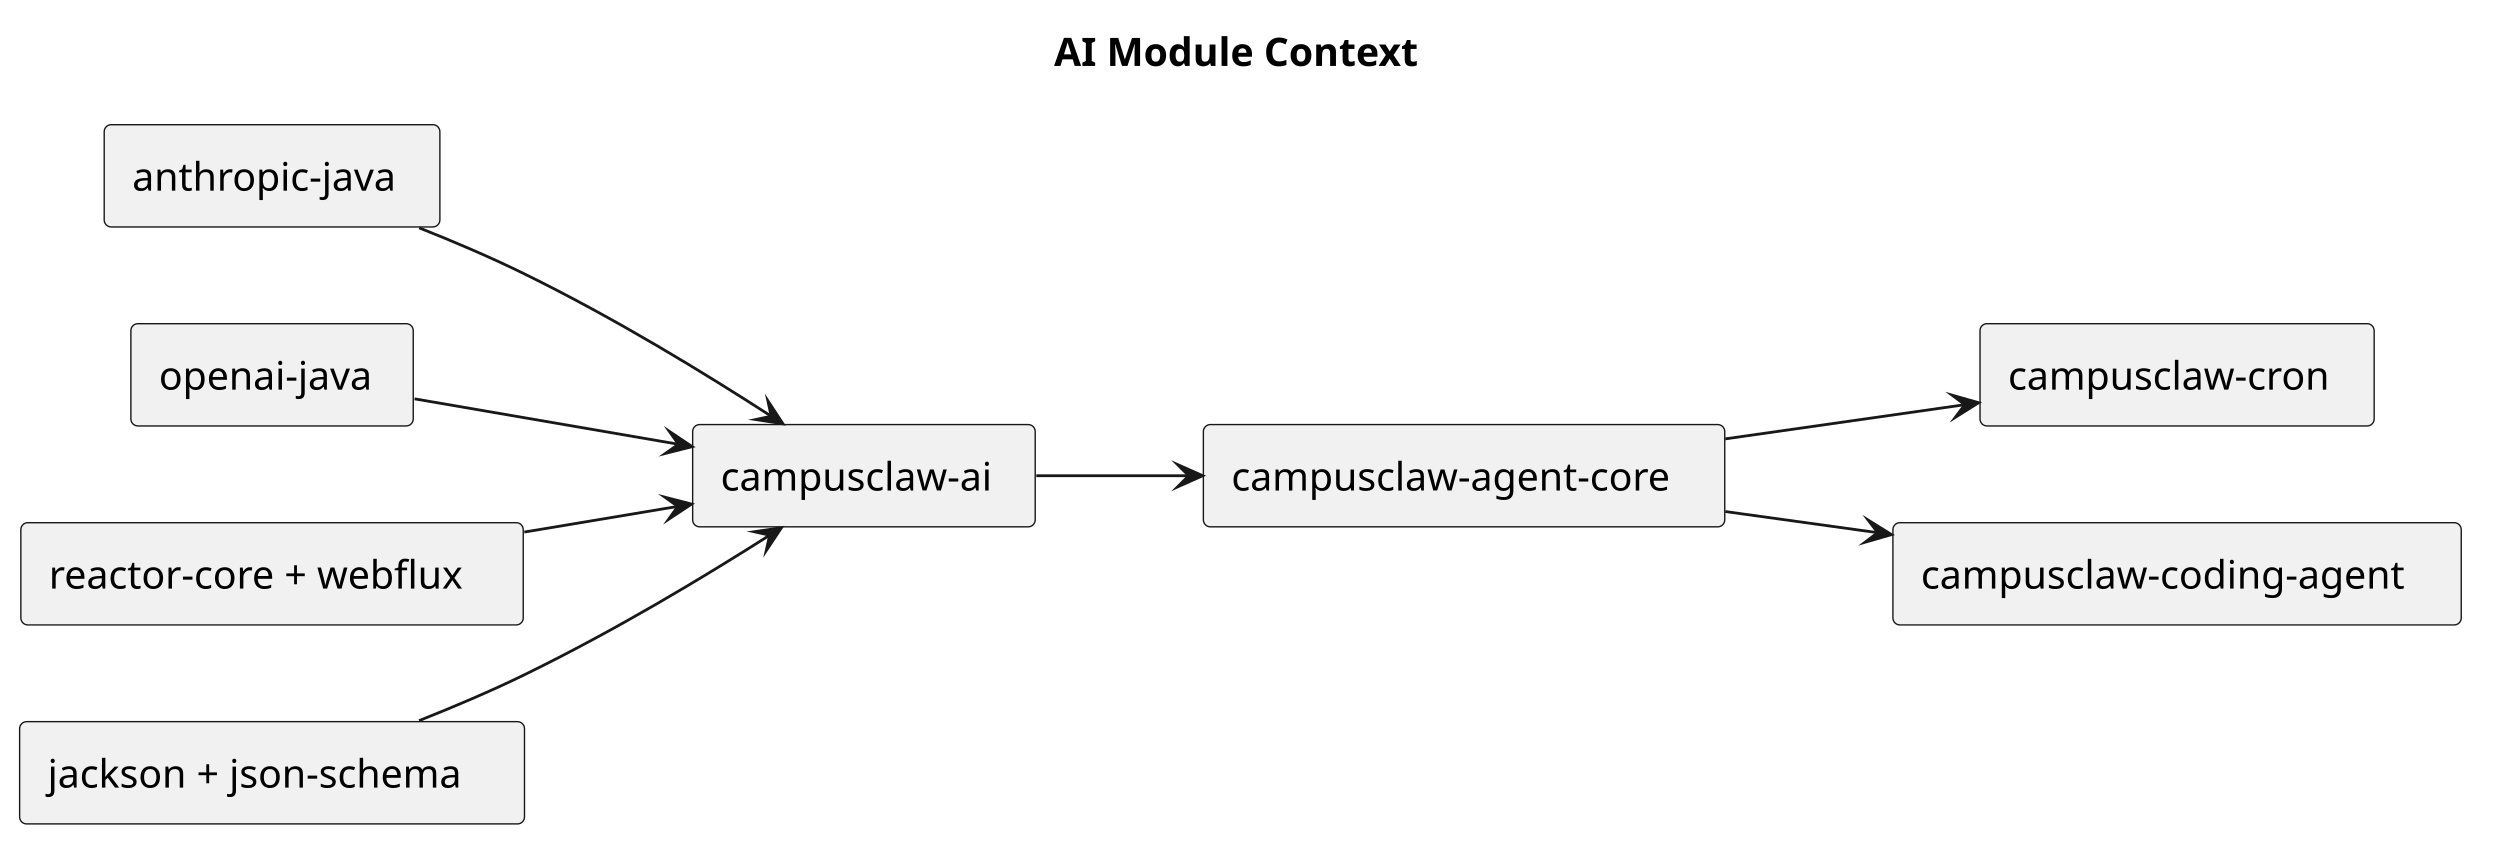
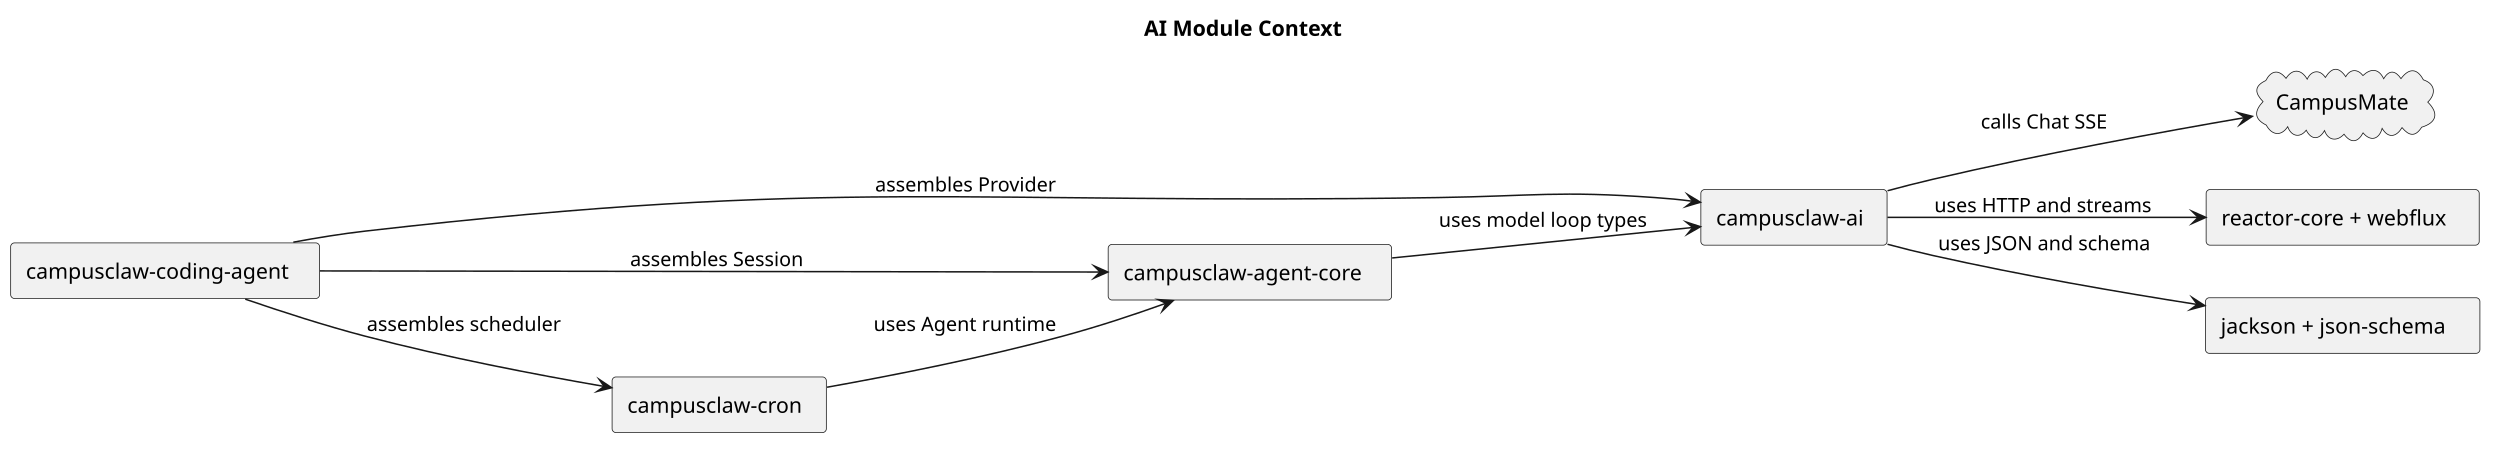
- <svg xmlns="http://www.w3.org/2000/svg" contentStyleType="text/css" data-diagram-type="DESCRIPTION" height="307px" preserveAspectRatio="none" style="width:892px;height:307px;background:#FFFFFF;" version="1.1" viewBox="0 0 892 307" width="892px" zoomAndPan="magnify">
+ <svg xmlns="http://www.w3.org/2000/svg" contentStyleType="text/css" data-diagram-type="DESCRIPTION" height="297px" preserveAspectRatio="none" style="width:1641px;height:297px;background:#FFFFFF;" version="1.1" viewBox="0 0 1641 297" width="1641px" zoomAndPan="magnify">
  <defs />
  <g>
    <g class="title" data-source-line="1">
-       <text fill="#000000" font-family="sans-serif" font-size="14" font-weight="700" lengthAdjust="spacing" textLength="132.986" x="376.091" y="23.535">AI Module Context</text>
+       <text fill="#000000" font-family="sans-serif" font-size="14" font-weight="700" lengthAdjust="spacing" textLength="132.986" x="750.911" y="23.535">AI Module Context</text>
    </g>
-     <g class="entity" data-qualified-name="ai" data-source-line="9" id="ent0001">
-       <rect fill="#F1F1F1" height="36.488" rx="2.5" ry="2.5" style="stroke:#181818;stroke-width:0.5;" width="122.225" x="247.14" y="151.488" />
-       <text fill="#000000" font-family="sans-serif" font-size="14" lengthAdjust="spacing" textLength="102.225" x="257.14" y="175.023">campusclaw-ai</text>
+     <g class="entity" data-qualified-name="CampusMate" data-source-line="11" id="ent0001">
+       <path d="M1487.268,52.872 C1490.747,46.224 1495.688,45.306 1500.541,51.446 C1504.868,44.767 1510.622,45.378 1514.439,51.98 C1517.087,46.205 1522.625,45.271 1526.369,50.826 C1530.614,44.08 1535.003,43.488 1539.739,50.344 C1542.667,45.197 1547.469,45.111 1551.044,49.582 C1556.157,44.78 1561.347,44.79 1564.654,51.683 C1568.243,45.584 1572.352,46.237 1576.01,51.614 C1581.067,44.837 1586.401,44.354 1590.685,52.38 C1598.625,55.045 1599.138,61.694 1593.581,67.027 C1600.958,74.216 1599.525,80.505 1589.588,83.497 C1585.322,90.207 1581.221,89.172 1576.695,83.774 C1573.036,89.806 1567.786,91.217 1563.63,84.274 C1561.705,91.404 1556.16,93.238 1551.128,87.23 C1547.572,93.76 1543.038,94.124 1538.616,88.092 C1534.052,93.021 1528.219,92.395 1525.812,85.714 C1522.25,92.011 1517.1,91.919 1513.808,85.46 C1509.493,91.06 1503.761,89.253 1501.653,83.163 C1497.166,89.954 1491.073,88.596 1487.574,82.115 C1479.256,77.96 1479.798,72.756 1485.464,66.689 C1480.132,61.215 1479.329,56.613 1487.268,52.872" fill="#F1F1F1" style="stroke:#181818;stroke-width:0.5;" />
+       <text fill="#000000" font-family="sans-serif" font-size="14" lengthAdjust="spacing" textLength="87.951" x="1493.76" y="71.977">CampusMate</text>
    </g>
-     <g class="entity" data-qualified-name="core" data-source-line="10" id="ent0002">
-       <rect fill="#F1F1F1" height="36.488" rx="2.5" ry="2.5" style="stroke:#181818;stroke-width:0.5;" width="186.031" x="429.36" y="151.488" />
-       <text fill="#000000" font-family="sans-serif" font-size="14" lengthAdjust="spacing" textLength="166.031" x="439.36" y="175.023">campusclaw-agent-core</text>
+     <g class="entity" data-qualified-name="ai" data-source-line="12" id="ent0002">
+       <rect fill="#F1F1F1" height="36.488" rx="2.5" ry="2.5" style="stroke:#181818;stroke-width:0.5;" width="122.225" x="1116.44" y="124.442" />
+       <text fill="#000000" font-family="sans-serif" font-size="14" lengthAdjust="spacing" textLength="102.225" x="1126.44" y="147.977">campusclaw-ai</text>
    </g>
-     <g class="entity" data-qualified-name="cron" data-source-line="11" id="ent0003">
-       <rect fill="#F1F1F1" height="36.488" rx="2.5" ry="2.5" style="stroke:#181818;stroke-width:0.5;" width="140.634" x="706.47" y="115.488" />
-       <text fill="#000000" font-family="sans-serif" font-size="14" lengthAdjust="spacing" textLength="120.634" x="716.47" y="139.023">campusclaw-cron</text>
+     <g class="entity" data-qualified-name="core" data-source-line="13" id="ent0003">
+       <rect fill="#F1F1F1" height="36.488" rx="2.5" ry="2.5" style="stroke:#181818;stroke-width:0.5;" width="186.031" x="727.41" y="160.442" />
+       <text fill="#000000" font-family="sans-serif" font-size="14" lengthAdjust="spacing" textLength="166.031" x="737.41" y="183.977">campusclaw-agent-core</text>
    </g>
-     <g class="entity" data-qualified-name="cli" data-source-line="12" id="ent0004">
-       <rect fill="#F1F1F1" height="36.488" rx="2.5" ry="2.5" style="stroke:#181818;stroke-width:0.5;" width="202.779" x="675.39" y="186.488" />
-       <text fill="#000000" font-family="sans-serif" font-size="14" lengthAdjust="spacing" textLength="182.779" x="685.39" y="210.023">campusclaw-coding-agent</text>
+     <g class="entity" data-qualified-name="cron" data-source-line="14" id="ent0004">
+       <rect fill="#F1F1F1" height="36.488" rx="2.5" ry="2.5" style="stroke:#181818;stroke-width:0.5;" width="140.634" x="401.78" y="247.442" />
+       <text fill="#000000" font-family="sans-serif" font-size="14" lengthAdjust="spacing" textLength="120.634" x="411.78" y="270.977">campusclaw-cron</text>
    </g>
-     <g class="entity" data-qualified-name="anthropic" data-source-line="13" id="ent0005">
-       <rect fill="#F1F1F1" height="36.488" rx="2.5" ry="2.5" style="stroke:#181818;stroke-width:0.5;" width="119.77" x="37.18" y="44.488" />
-       <text fill="#000000" font-family="sans-serif" font-size="14" lengthAdjust="spacing" textLength="99.77" x="47.18" y="68.023">anthropic-java</text>
+     <g class="entity" data-qualified-name="service" data-source-line="15" id="ent0005">
+       <rect fill="#F1F1F1" height="36.488" rx="2.5" ry="2.5" style="stroke:#181818;stroke-width:0.5;" width="202.779" x="7" y="159.442" />
+       <text fill="#000000" font-family="sans-serif" font-size="14" lengthAdjust="spacing" textLength="182.779" x="17" y="182.977">campusclaw-coding-agent</text>
    </g>
-     <g class="entity" data-qualified-name="openai" data-source-line="14" id="ent0006">
-       <rect fill="#F1F1F1" height="36.488" rx="2.5" ry="2.5" style="stroke:#181818;stroke-width:0.5;" width="100.746" x="46.7" y="115.488" />
-       <text fill="#000000" font-family="sans-serif" font-size="14" lengthAdjust="spacing" textLength="80.746" x="56.7" y="139.023">openai-java</text>
+     <g class="entity" data-qualified-name="reactor" data-source-line="16" id="ent0006">
+       <rect fill="#F1F1F1" height="36.488" rx="2.5" ry="2.5" style="stroke:#181818;stroke-width:0.5;" width="179.25" x="1448.11" y="124.442" />
+       <text fill="#000000" font-family="sans-serif" font-size="14" lengthAdjust="spacing" textLength="159.25" x="1458.11" y="147.977">reactor-core + webflux</text>
    </g>
-     <g class="entity" data-qualified-name="reactor" data-source-line="15" id="ent0007">
-       <rect fill="#F1F1F1" height="36.488" rx="2.5" ry="2.5" style="stroke:#181818;stroke-width:0.5;" width="179.25" x="7.44" y="186.488" />
-       <text fill="#000000" font-family="sans-serif" font-size="14" lengthAdjust="spacing" textLength="159.25" x="17.44" y="210.023">reactor-core + webflux</text>
+     <g class="entity" data-qualified-name="jackson" data-source-line="17" id="ent0007">
+       <rect fill="#F1F1F1" height="36.488" rx="2.5" ry="2.5" style="stroke:#181818;stroke-width:0.5;" width="180.139" x="1447.67" y="195.442" />
+       <text fill="#000000" font-family="sans-serif" font-size="14" lengthAdjust="spacing" textLength="160.139" x="1457.67" y="218.977">jackson + json-schema</text>
    </g>
-     <g class="entity" data-qualified-name="jackson" data-source-line="16" id="ent0008">
-       <rect fill="#F1F1F1" height="36.488" rx="2.5" ry="2.5" style="stroke:#181818;stroke-width:0.5;" width="180.139" x="7" y="257.488" />
-       <text fill="#000000" font-family="sans-serif" font-size="14" lengthAdjust="spacing" textLength="160.139" x="17" y="281.023">jackson + json-schema</text>
+     <g class="link" data-entity-1="ent0002" data-entity-2="ent0001" data-link-type="dependency" data-source-line="19" id="lnk8">
+       <path d="M1238.97,125.192 C1248.86,122.532 1259.02,119.942 1268.67,117.692 C1340.41,100.942 1418.972,86.569 1473.472,77.199" fill="none" id="ai-to-CampusMate" style="stroke:#181818;stroke-width:1;" />
+       <polygon fill="#181818" points="1478.4,76.352,1468.852,73.935,1473.472,77.199,1470.208,81.819,1478.4,76.352" style="stroke:#181818;stroke-width:1;stroke-linejoin:miter;stroke-miterlimit:10;" />
+       <text fill="#000000" font-family="sans-serif" font-size="13" lengthAdjust="spacing" textLength="86.36" x="1300.17" y="84.39">calls Chat SSE</text>
    </g>
-     <g class="link" data-entity-1="ent0005" data-entity-2="ent0001" data-link-type="dependency" data-source-line="18" id="lnk9">
-       <path d="M149.57,81.298 C162.04,86.248 175.21,91.868 187.14,97.738 C219.86,113.828 251.269,133.077 275.159,148.497" fill="none" id="anthropic-to-ai" style="stroke:#181818;stroke-width:1;" />
-       <polygon fill="#181818" points="279.36,151.208,273.968,142.967,275.159,148.497,269.629,149.688,279.36,151.208" style="stroke:#181818;stroke-width:1;stroke-linejoin:miter;stroke-miterlimit:10;" />
+     <g class="link" data-entity-1="ent0002" data-entity-2="ent0006" data-link-type="dependency" data-source-line="20" id="lnk9">
+       <path d="M1238.91,142.692 C1296.13,142.692 1377.78,142.692 1442.89,142.692" fill="none" id="ai-to-reactor" style="stroke:#181818;stroke-width:1;" />
+       <polygon fill="#181818" points="1447.89,142.692,1438.89,138.692,1442.89,142.692,1438.89,146.692,1447.89,142.692" style="stroke:#181818;stroke-width:1;stroke-linejoin:miter;stroke-miterlimit:10;" />
+       <text fill="#000000" font-family="sans-serif" font-size="13" lengthAdjust="spacing" textLength="147.507" x="1269.67" y="139.26">uses HTTP and streams</text>
    </g>
-     <g class="link" data-entity-1="ent0006" data-entity-2="ent0001" data-link-type="dependency" data-source-line="19" id="lnk10">
-       <path d="M147.91,142.308 C177.64,147.428 210.652,153.111 242.052,158.511" fill="none" id="openai-to-ai" style="stroke:#181818;stroke-width:1;" />
-       <polygon fill="#181818" points="246.98,159.358,238.788,153.891,242.052,158.511,237.432,161.775,246.98,159.358" style="stroke:#181818;stroke-width:1;stroke-linejoin:miter;stroke-miterlimit:10;" />
+     <g class="link" data-entity-1="ent0002" data-entity-2="ent0007" data-link-type="dependency" data-source-line="21" id="lnk10">
+       <path d="M1238.94,160.342 C1248.83,162.972 1259,165.522 1268.67,167.692 C1327.77,180.922 1389.99,191.668 1442.31,199.868" fill="none" id="ai-to-jackson" style="stroke:#181818;stroke-width:1;" />
+       <polygon fill="#181818" points="1447.25,200.642,1438.978,195.297,1442.31,199.868,1437.739,203.2,1447.25,200.642" style="stroke:#181818;stroke-width:1;stroke-linejoin:miter;stroke-miterlimit:10;" />
+       <text fill="#000000" font-family="sans-serif" font-size="13" lengthAdjust="spacing" textLength="142.994" x="1272.17" y="164.26">uses JSON and schema</text>
    </g>
-     <g class="link" data-entity-1="ent0007" data-entity-2="ent0001" data-link-type="dependency" data-source-line="20" id="lnk11">
-       <path d="M187.08,189.838 C207.21,186.468 223.198,183.792 241.828,180.682" fill="none" id="reactor-to-ai" style="stroke:#181818;stroke-width:1;" />
-       <polygon fill="#181818" points="246.76,179.858,237.224,177.395,241.828,180.682,238.542,185.286,246.76,179.858" style="stroke:#181818;stroke-width:1;stroke-linejoin:miter;stroke-miterlimit:10;" />
+     <g class="link" data-entity-1="ent0003" data-entity-2="ent0002" data-link-type="dependency" data-source-line="22" id="lnk11">
+       <path d="M913.81,169.322 C977.62,162.852 1055.696,154.936 1111.176,149.316" fill="none" id="core-to-ai" style="stroke:#181818;stroke-width:1;" />
+       <polygon fill="#181818" points="1116.15,148.812,1106.793,145.739,1111.176,149.316,1107.599,153.699,1116.15,148.812" style="stroke:#181818;stroke-width:1;stroke-linejoin:miter;stroke-miterlimit:10;" />
+       <text fill="#000000" font-family="sans-serif" font-size="13" lengthAdjust="spacing" textLength="141.826" x="944.44" y="148.91">uses model loop types</text>
    </g>
-     <g class="link" data-entity-1="ent0008" data-entity-2="ent0001" data-link-type="dependency" data-source-line="21" id="lnk12">
-       <path d="M149.54,257.118 C162.02,252.168 175.19,246.568 187.14,240.738 C219.57,224.898 250.719,206.128 274.619,190.958" fill="none" id="jackson-to-ai" style="stroke:#181818;stroke-width:1;" />
-       <polygon fill="#181818" points="278.84,188.278,269.098,189.724,274.619,190.958,273.385,196.478,278.84,188.278" style="stroke:#181818;stroke-width:1;stroke-linejoin:miter;stroke-miterlimit:10;" />
+     <g class="link" data-entity-1="ent0004" data-entity-2="ent0003" data-link-type="dependency" data-source-line="23" id="lnk12">
+       <path d="M542.87,254.172 C587.43,246.202 646.23,234.562 697.41,220.692 C721.63,214.122 743.303,206.949 765.323,199.059" fill="none" id="cron-to-core" style="stroke:#181818;stroke-width:1;" />
+       <polygon fill="#181818" points="770.03,197.372,760.208,196.642,765.323,199.059,762.907,204.173,770.03,197.372" style="stroke:#181818;stroke-width:1;stroke-linejoin:miter;stroke-miterlimit:10;" />
+       <text fill="#000000" font-family="sans-serif" font-size="13" lengthAdjust="spacing" textLength="123.494" x="573.41" y="217.26">uses Agent runtime</text>
    </g>
-     <g class="link" data-entity-1="ent0001" data-entity-2="ent0002" data-link-type="dependency" data-source-line="22" id="lnk13">
-       <path d="M369.75,169.738 C388.25,169.738 404.02,169.738 424.12,169.738" fill="none" id="ai-to-core" style="stroke:#181818;stroke-width:1;" />
-       <polygon fill="#181818" points="429.12,169.738,420.12,165.738,424.12,169.738,420.12,173.738,429.12,169.738" style="stroke:#181818;stroke-width:1;stroke-linejoin:miter;stroke-miterlimit:10;" />
+     <g class="link" data-entity-1="ent0005" data-entity-2="ent0002" data-link-type="dependency" data-source-line="24" id="lnk13">
+       <path d="M192.54,158.972 C208.16,156.072 224.41,153.452 239.78,151.692 C550.64,116.082 630.59,134.582 943.44,129.692 C1006.99,128.692 1023.05,125.142 1086.44,129.692 C1096.06,130.382 1101.251,130.845 1111.141,132.115" fill="none" id="service-to-ai" style="stroke:#181818;stroke-width:1;" />
+       <polygon fill="#181818" points="1116.1,132.752,1107.683,127.638,1111.141,132.115,1106.664,135.573,1116.1,132.752" style="stroke:#181818;stroke-width:1;stroke-linejoin:miter;stroke-miterlimit:10;" />
+       <text fill="#000000" font-family="sans-serif" font-size="13" lengthAdjust="spacing" textLength="121.456" x="574.41" y="125.7">assembles Provider</text>
    </g>
-     <g class="link" data-entity-1="ent0002" data-entity-2="ent0003" data-link-type="dependency" data-source-line="23" id="lnk14">
-       <path d="M615.57,156.588 C645.43,152.328 673.08,148.385 701.03,144.395" fill="none" id="core-to-cron" style="stroke:#181818;stroke-width:1;" />
-       <polygon fill="#181818" points="705.98,143.688,696.505,141,701.03,144.395,697.636,148.92,705.98,143.688" style="stroke:#181818;stroke-width:1;stroke-linejoin:miter;stroke-miterlimit:10;" />
+     <g class="link" data-entity-1="ent0005" data-entity-2="ent0003" data-link-type="dependency" data-source-line="25" id="lnk14">
+       <path d="M209.99,177.832 C347.91,178.022 588.74,178.365 722.15,178.555" fill="none" id="service-to-core" style="stroke:#181818;stroke-width:1;" />
+       <polygon fill="#181818" points="727.15,178.562,718.156,174.549,722.15,178.555,718.144,182.549,727.15,178.562" style="stroke:#181818;stroke-width:1;stroke-linejoin:miter;stroke-miterlimit:10;" />
+       <text fill="#000000" font-family="sans-serif" font-size="13" lengthAdjust="spacing" textLength="117.044" x="413.6" y="174.67">assembles Session</text>
    </g>
-     <g class="link" data-entity-1="ent0002" data-entity-2="ent0004" data-link-type="dependency" data-source-line="24" id="lnk15">
-       <path d="M615.57,182.518 C634.87,185.198 650.357,187.341 669.947,190.061" fill="none" id="core-to-cli" style="stroke:#181818;stroke-width:1;" />
-       <polygon fill="#181818" points="674.9,190.748,666.536,185.548,669.947,190.061,665.435,193.472,674.9,190.748" style="stroke:#181818;stroke-width:1;stroke-linejoin:miter;stroke-miterlimit:10;" />
+     <g class="link" data-entity-1="ent0005" data-entity-2="ent0004" data-link-type="dependency" data-source-line="26" id="lnk15">
+       <path d="M160.97,196.362 C184.75,204.542 213.49,213.822 239.78,220.692 C293.52,234.712 350.383,245.67 396.573,253.66" fill="none" id="service-to-cron" style="stroke:#181818;stroke-width:1;" />
+       <polygon fill="#181818" points="401.5,254.512,393.313,249.036,396.573,253.66,391.95,256.92,401.5,254.512" style="stroke:#181818;stroke-width:1;stroke-linejoin:miter;stroke-miterlimit:10;" />
+       <text fill="#000000" font-family="sans-serif" font-size="13" lengthAdjust="spacing" textLength="130.901" x="240.78" y="217.26">assembles scheduler</text>
    </g>
  </g>
</svg>
